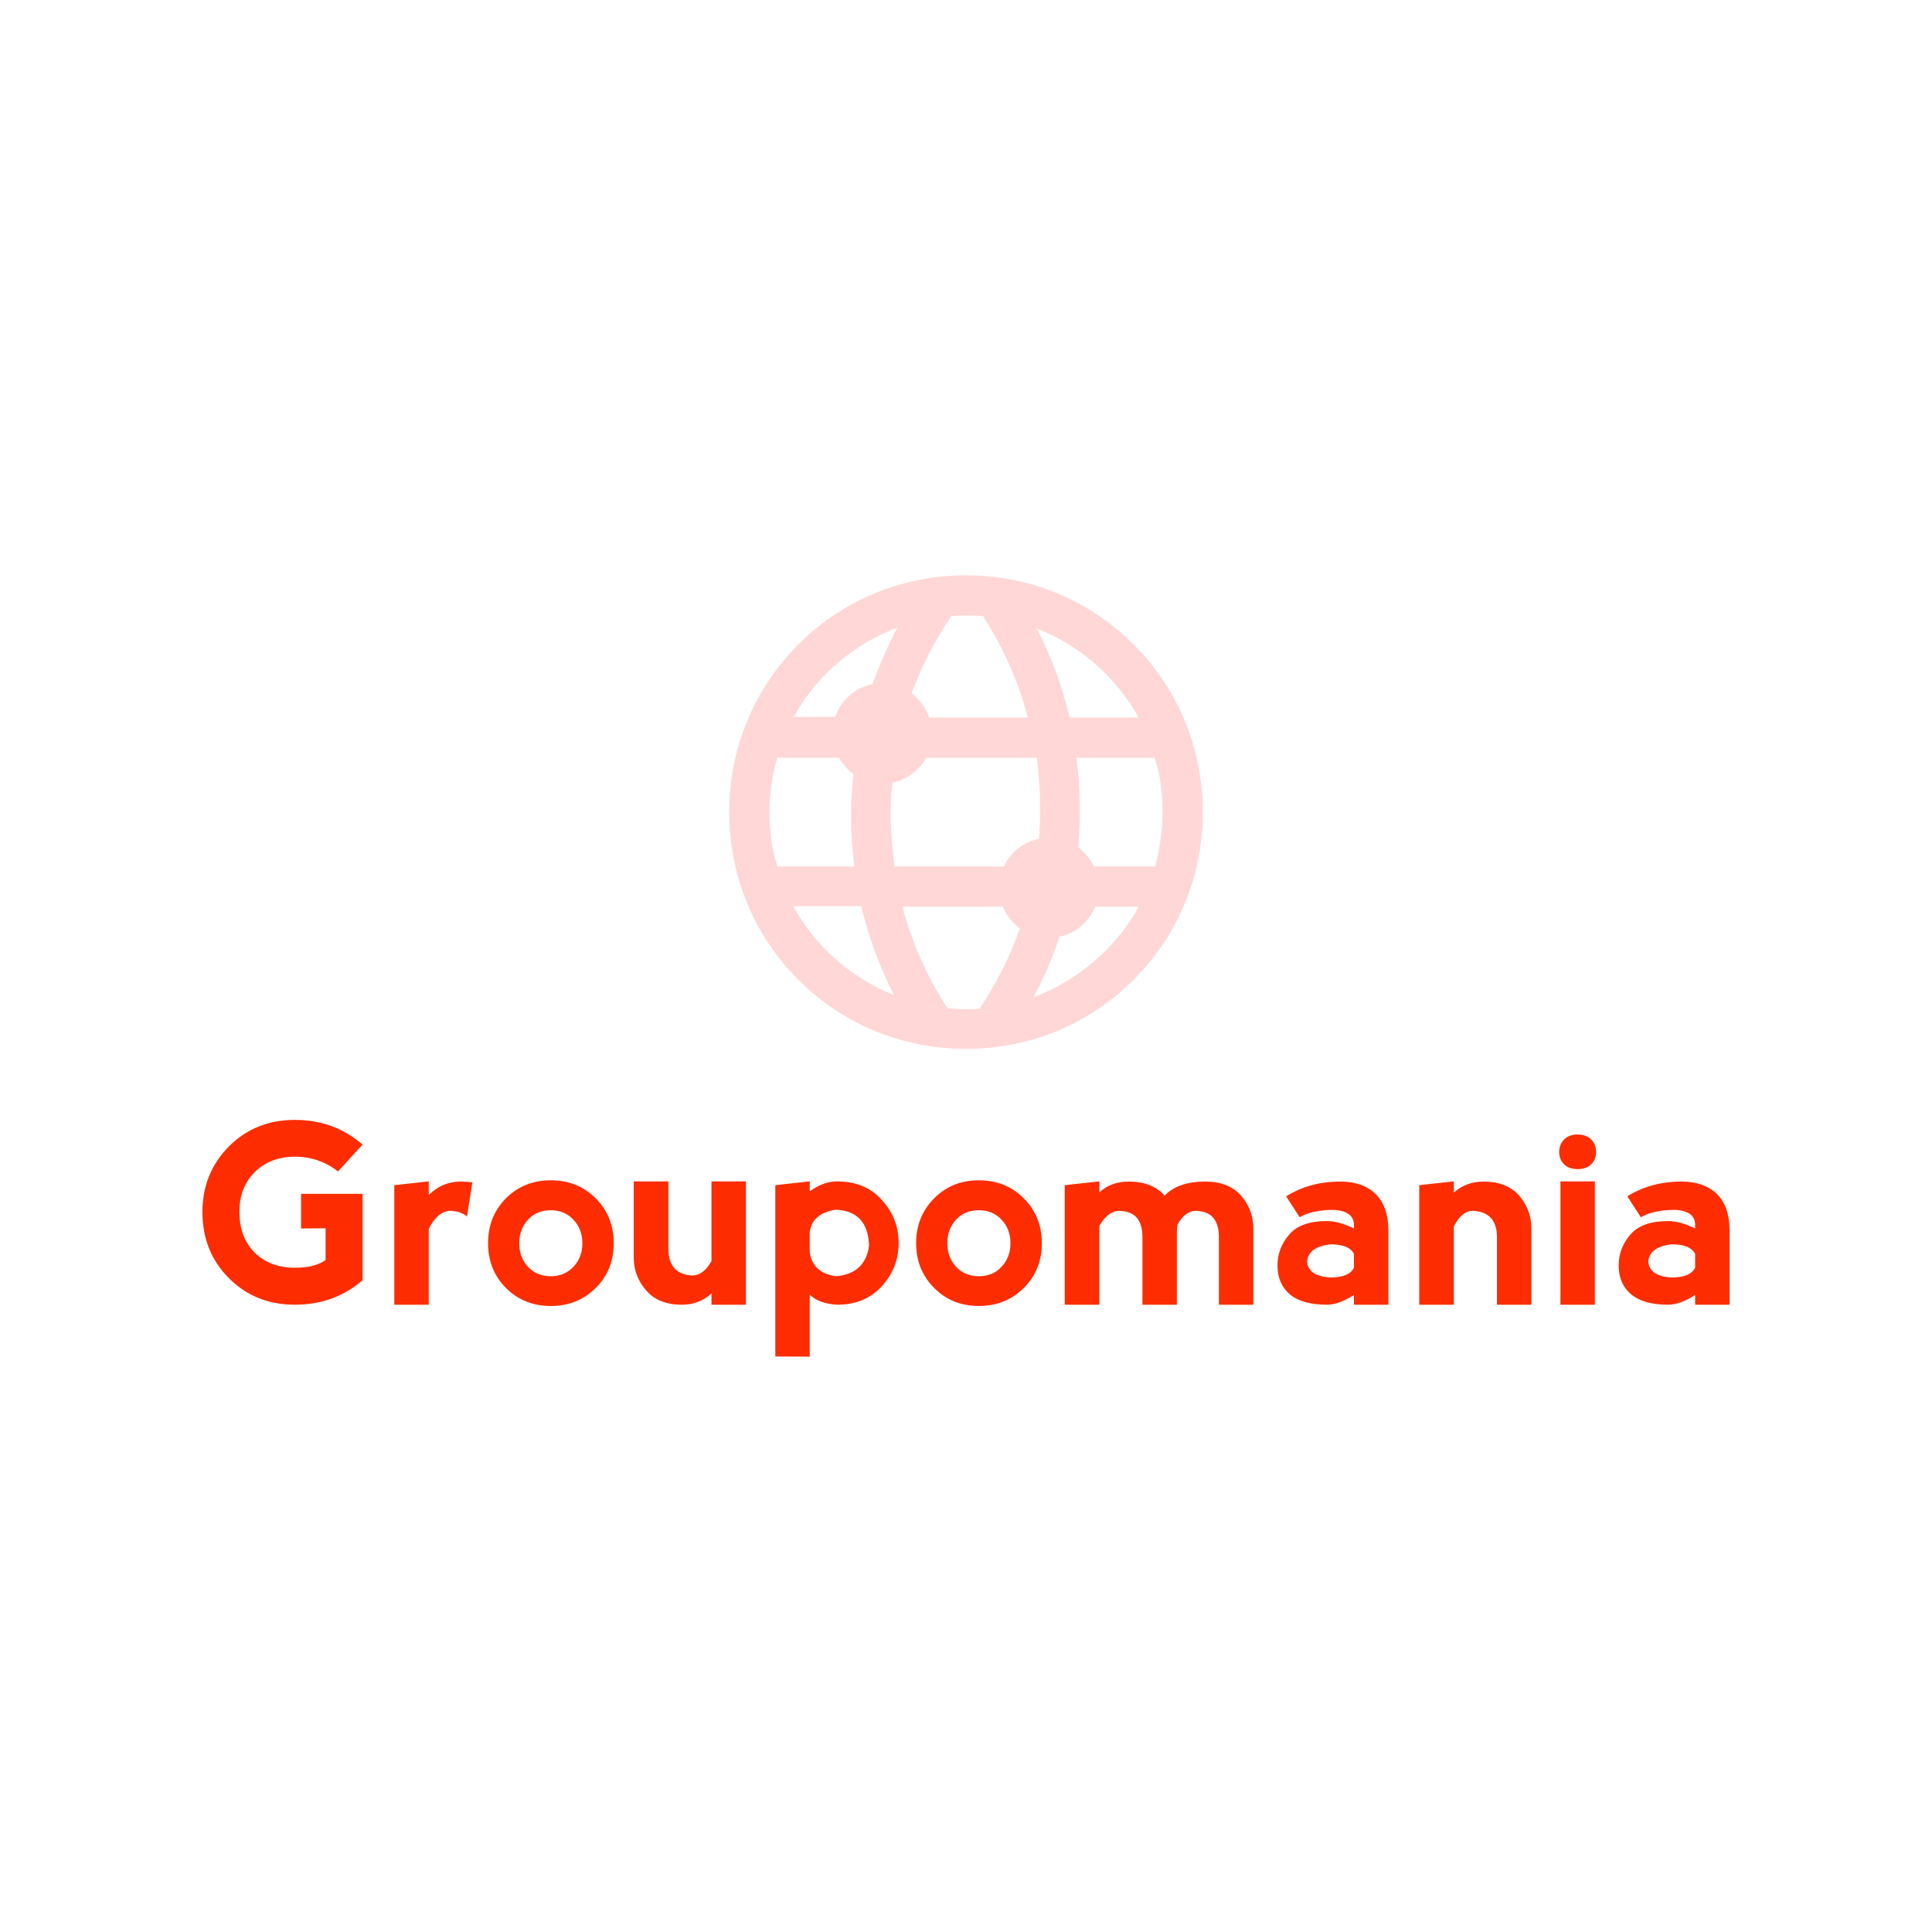
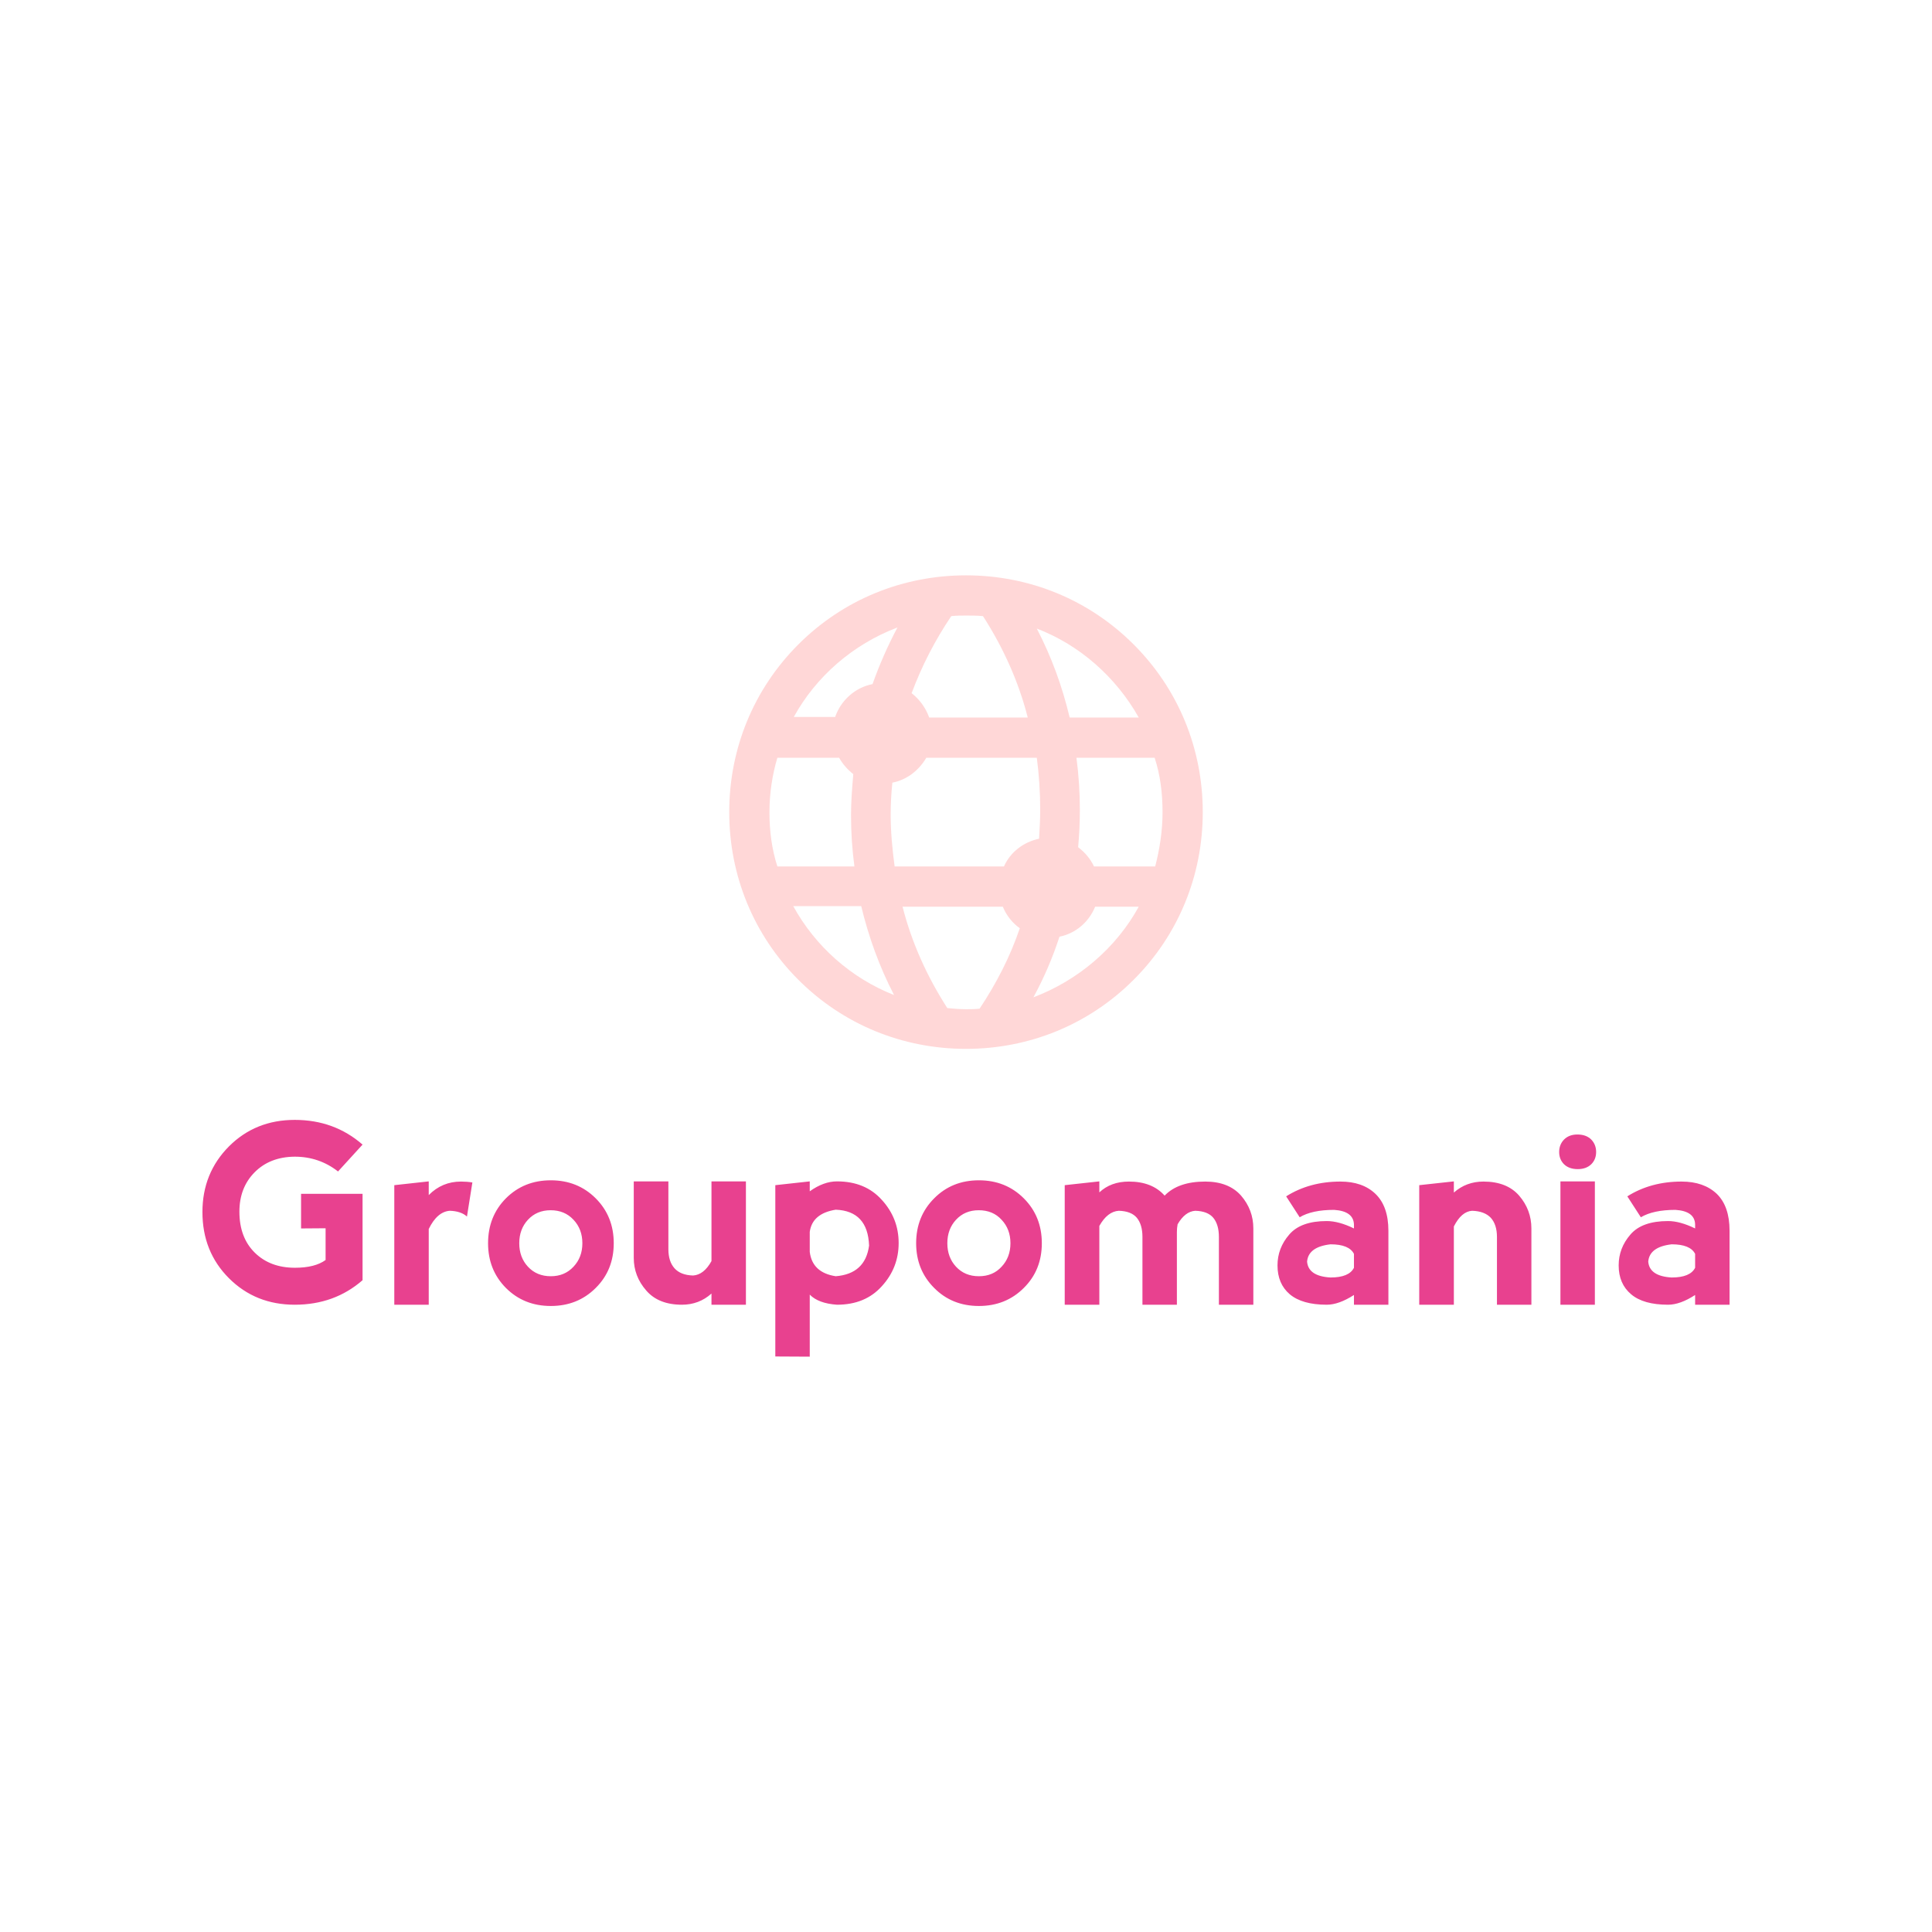
<svg xmlns="http://www.w3.org/2000/svg" data-v-1084b650="" viewBox="0 0 300 300">
  <rect data-v-1084b650="" fill="#FFFFFF" x="0" y="0" width="300px" height="300px" class="logo-background-square" />
-   <g data-v-1084b650="" id="7e319840-739a-a0f1-f316-ea813584ba79" fill="#FD2D01" transform="matrix(2.8,0,0,2.8,30.622,167.1206)">
+   <g data-v-1084b650="" id="7e319840-739a-a0f1-f316-ea813584ba79" fill="#e8418f" transform="matrix(2.8,0,0,2.8,30.622,167.1206)">
    <path d="M5.41 12.67L5.41 12.67Q3.23 12.67 1.76 11.20L1.76 11.20L1.76 11.20Q0.29 9.73 0.29 7.53L0.29 7.53L0.29 7.53Q0.29 5.37 1.76 3.89L1.76 3.89L1.76 3.89Q3.23 2.42 5.41 2.42L5.41 2.42L5.41 2.42Q7.60 2.42 9.17 3.79L9.17 3.79L7.81 5.28L7.81 5.28Q6.76 4.46 5.41 4.46L5.41 4.46L5.41 4.46Q4.03 4.47 3.18 5.33L3.18 5.33L3.18 5.33Q2.34 6.18 2.34 7.51L2.34 7.51L2.34 7.51Q2.34 8.94 3.19 9.78L3.19 9.78L3.19 9.78Q4.04 10.62 5.42 10.62L5.42 10.62L5.42 10.62Q6.53 10.62 7.12 10.19L7.12 10.19L7.12 8.43L5.76 8.44L5.76 6.52L9.17 6.52L9.17 11.31L9.17 11.31Q7.61 12.67 5.41 12.67L5.41 12.67ZM12.84 5.83L12.84 6.59L12.84 6.59Q13.58 5.84 14.63 5.84L14.63 5.84L14.63 5.84Q14.96 5.84 15.26 5.89L15.26 5.89L14.96 7.78L14.96 7.78Q14.63 7.48 14.01 7.46L14.01 7.46L14.01 7.46Q13.31 7.51 12.84 8.47L12.84 8.47L12.84 12.67L10.93 12.67L10.93 6.04L12.84 5.83ZM19.61 12.74L19.61 12.74Q18.12 12.74 17.12 11.74L17.12 11.74L17.12 11.74Q16.13 10.74 16.13 9.26L16.13 9.26L16.13 9.26Q16.13 7.77 17.12 6.77L17.12 6.77L17.12 6.77Q18.12 5.77 19.61 5.77L19.61 5.77L19.61 5.77Q21.10 5.77 22.10 6.77L22.10 6.77L22.10 6.77Q23.10 7.77 23.10 9.26L23.10 9.26L23.10 9.26Q23.10 10.75 22.10 11.74L22.10 11.74L22.10 11.74Q21.10 12.74 19.61 12.74L19.61 12.74ZM19.61 11.09L19.61 11.09L19.61 11.09Q20.38 11.09 20.87 10.56L20.87 10.56L20.87 10.56Q21.36 10.04 21.36 9.26L21.36 9.26L21.36 9.26Q21.36 8.48 20.87 7.96L20.87 7.96L20.87 7.96Q20.38 7.43 19.60 7.43L19.60 7.43L19.60 7.43Q18.83 7.43 18.34 7.96L18.34 7.96L18.34 7.96Q17.86 8.48 17.86 9.26L17.86 9.26L17.86 9.26Q17.86 10.04 18.34 10.56L18.34 10.56L18.34 10.56Q18.83 11.09 19.61 11.09ZM28.52 10.25L28.52 10.25L28.52 5.83L30.43 5.83L30.43 12.67L28.52 12.67L28.52 12.05L28.52 12.05Q27.83 12.67 26.88 12.67L26.88 12.67L26.88 12.67Q25.58 12.67 24.90 11.88L24.90 11.88L24.90 11.88Q24.21 11.09 24.21 10.07L24.21 10.07L24.21 5.83L26.13 5.83L26.13 9.59L26.13 9.59Q26.13 10.27 26.47 10.65L26.47 10.65L26.47 10.65Q26.81 11.03 27.50 11.05L27.50 11.05L27.50 11.05Q28.10 11.01 28.52 10.25ZM33.97 15.55L32.06 15.54L32.06 6.04L33.97 5.83L33.97 6.38L33.97 6.38Q34.74 5.83 35.48 5.83L35.48 5.83L35.48 5.83Q37.05 5.83 37.97 6.86L37.97 6.86L37.97 6.86Q38.90 7.88 38.90 9.25L38.90 9.25L38.90 9.25Q38.90 10.62 37.97 11.64L37.97 11.64L37.97 11.64Q37.05 12.67 35.48 12.67L35.48 12.67L35.48 12.67Q34.45 12.60 33.97 12.11L33.97 12.11L33.97 15.55ZM33.97 8.63L33.97 8.63L33.97 9.74L33.97 9.74Q34.11 10.89 35.41 11.09L35.41 11.09L35.41 11.09Q37.05 10.96 37.26 9.39L37.26 9.39L37.26 9.39Q37.19 7.47 35.41 7.40L35.41 7.40L35.41 7.40Q34.11 7.61 33.97 8.63ZM43.35 12.74L43.35 12.74Q41.86 12.74 40.87 11.74L40.87 11.74L40.87 11.74Q39.87 10.74 39.87 9.26L39.87 9.26L39.87 9.26Q39.87 7.77 40.87 6.77L40.87 6.77L40.87 6.77Q41.86 5.77 43.35 5.77L43.35 5.77L43.35 5.77Q44.84 5.77 45.84 6.77L45.84 6.77L45.84 6.77Q46.84 7.77 46.84 9.26L46.84 9.26L46.84 9.26Q46.84 10.75 45.84 11.74L45.84 11.74L45.84 11.74Q44.84 12.74 43.35 12.74L43.35 12.74ZM43.35 11.09L43.35 11.09L43.35 11.09Q44.13 11.09 44.61 10.56L44.61 10.56L44.61 10.56Q45.10 10.04 45.10 9.26L45.10 9.26L45.10 9.26Q45.10 8.48 44.61 7.96L44.61 7.96L44.61 7.96Q44.13 7.43 43.34 7.43L43.34 7.43L43.34 7.43Q42.57 7.43 42.08 7.96L42.08 7.96L42.08 7.96Q41.60 8.48 41.60 9.26L41.60 9.26L41.60 9.26Q41.60 10.04 42.08 10.56L42.08 10.56L42.08 10.56Q42.57 11.09 43.35 11.09ZM50.03 8.30L50.03 8.30L50.03 12.67L48.11 12.67L48.11 6.04L50.03 5.83L50.03 6.44L50.03 6.44Q50.67 5.84 51.67 5.84L51.67 5.84L51.67 5.84Q52.96 5.84 53.65 6.62L53.65 6.62L53.65 6.62Q54.40 5.84 55.90 5.84L55.90 5.84L55.90 5.84Q57.20 5.84 57.89 6.62L57.89 6.62L57.89 6.62Q58.57 7.41 58.57 8.44L58.57 8.44L58.57 12.67L56.66 12.67L56.66 8.91L56.66 8.91Q56.66 8.23 56.35 7.85L56.35 7.85L56.35 7.85Q56.04 7.48 55.35 7.46L55.35 7.46L55.35 7.46Q54.78 7.50 54.37 8.21L54.37 8.21L54.37 8.21Q54.33 8.42 54.33 8.64L54.33 8.64L54.33 12.67L52.42 12.67L52.42 8.91L52.42 8.91Q52.42 8.23 52.11 7.85L52.11 7.85L52.11 7.85Q51.80 7.48 51.11 7.46L51.11 7.46L51.11 7.46Q50.48 7.50 50.03 8.30ZM61.14 7.82L60.39 6.66L60.39 6.66Q61.69 5.84 63.40 5.84L63.40 5.84L63.40 5.84Q64.63 5.84 65.34 6.52L65.34 6.52L65.34 6.52Q66.06 7.21 66.06 8.57L66.06 8.57L66.06 12.67L64.15 12.67L64.15 12.13L64.15 12.13Q63.31 12.67 62.64 12.67L62.64 12.67L62.64 12.67Q61.28 12.67 60.59 12.09L60.59 12.09L60.59 12.09Q59.91 11.51 59.91 10.49L59.91 10.49L59.91 10.49Q59.91 9.53 60.56 8.78L60.56 8.78L60.56 8.78Q61.20 8.03 62.64 8.03L62.64 8.03L62.64 8.03Q63.31 8.03 64.15 8.44L64.15 8.44L64.15 8.23L64.15 8.23Q64.13 7.48 63.05 7.41L63.05 7.41L63.05 7.41Q61.82 7.41 61.14 7.82L61.14 7.82ZM64.15 10.62L64.15 10.62L64.15 9.85L64.15 9.85Q63.88 9.32 62.85 9.32L62.85 9.32L62.85 9.32Q61.62 9.46 61.55 10.28L61.55 10.28L61.55 10.28Q61.62 11.09 62.85 11.16L62.85 11.16L62.85 11.16Q63.88 11.16 64.15 10.62ZM69.69 8.33L69.69 8.33L69.69 12.67L67.77 12.67L67.77 6.04L69.69 5.83L69.69 6.45L69.69 6.45Q70.38 5.84 71.33 5.84L71.33 5.84L71.33 5.84Q72.63 5.84 73.31 6.62L73.31 6.62L73.31 6.62Q73.99 7.41 73.99 8.44L73.99 8.44L73.99 12.67L72.08 12.67L72.08 8.91L72.08 8.91Q72.08 8.23 71.74 7.85L71.74 7.85L71.74 7.85Q71.39 7.48 70.70 7.46L70.70 7.46L70.70 7.46Q70.11 7.50 69.69 8.33ZM77.51 12.67L75.60 12.67L75.60 5.83L77.51 5.83L77.51 12.67ZM75.53 4.20L75.53 4.20L75.53 4.20Q75.53 4.61 75.80 4.88L75.80 4.88L75.80 4.88Q76.08 5.15 76.56 5.15L76.56 5.15L76.56 5.15Q77.03 5.15 77.31 4.88L77.31 4.88L77.31 4.88Q77.58 4.61 77.58 4.20L77.58 4.20L77.58 4.20Q77.58 3.79 77.31 3.51L77.31 3.51L77.31 3.51Q77.03 3.23 76.54 3.23L76.54 3.23L76.54 3.23Q76.08 3.23 75.80 3.51L75.80 3.51L75.80 3.51Q75.53 3.79 75.53 4.20ZM80.06 7.82L79.31 6.66L79.31 6.66Q80.61 5.84 82.32 5.84L82.32 5.84L82.32 5.84Q83.55 5.84 84.27 6.52L84.27 6.52L84.27 6.52Q84.98 7.21 84.98 8.57L84.98 8.57L84.98 12.67L83.07 12.67L83.07 12.13L83.07 12.13Q82.24 12.67 81.57 12.67L81.57 12.67L81.57 12.67Q80.20 12.67 79.52 12.09L79.52 12.09L79.52 12.09Q78.83 11.51 78.83 10.49L78.83 10.49L78.83 10.49Q78.83 9.53 79.48 8.78L79.48 8.78L79.48 8.78Q80.12 8.03 81.57 8.03L81.57 8.03L81.57 8.03Q82.23 8.03 83.07 8.44L83.07 8.44L83.07 8.23L83.07 8.23Q83.06 7.48 81.98 7.41L81.98 7.41L81.98 7.41Q80.75 7.41 80.06 7.82L80.06 7.82ZM83.07 10.62L83.07 10.62L83.07 9.85L83.07 9.85Q82.80 9.32 81.77 9.32L81.77 9.32L81.77 9.32Q80.54 9.46 80.47 10.28L80.47 10.28L80.47 10.28Q80.54 11.09 81.77 11.16L81.77 11.16L81.77 11.16Q82.80 11.16 83.07 10.62Z" />
  </g>
  <g data-v-1084b650="" id="4cb061db-73fa-16fe-1d0a-15980590225e" stroke="none" fill="#FFD7D7" transform="matrix(0.2931738,0,0,0.2931738,106.0239,82.12729)">
    <svg viewBox="-205 207 100 100">
      <switch>
        <g>
          <path d="M-155 298.8c11.2 0 21.7-4.3 29.6-12.2 7.9-7.9 12.2-18.4 12.2-29.6 0-11.2-4.3-21.7-12.2-29.6-7.9-7.9-18.4-12.2-29.6-12.2s-21.7 4.3-29.6 12.2c-7.9 7.9-12.2 18.4-12.2 29.6 0 11.2 4.3 21.7 12.2 29.6 7.9 7.9 18.4 12.2 29.6 12.2zm2.4-7.1c-.8.1-1.6.1-2.4.1-1.1 0-2.2-.1-3.3-.2-3.6-5.6-6.3-11.6-7.9-17.9h17.7c.6 1.5 1.7 2.9 3 3.8-1.7 5-4.1 9.7-7.1 14.2zm9.5-2c1.9-3.5 3.4-7 4.6-10.7 2.9-.6 5.2-2.6 6.3-5.3h7.7c-4 7.3-10.7 13-18.6 16zm22.8-32.7c0 3.3-.5 6.5-1.3 9.6h-10.8c-.6-1.3-1.6-2.5-2.8-3.4.2-2.2.3-4.4.3-6.6 0-3.1-.2-6.2-.6-9.2h13.8c1 3 1.4 6.3 1.4 9.6zm-4.2-16.7h-12.2c-1.3-5.5-3.2-10.7-5.8-15.7 7.6 2.9 14 8.6 18 15.7zm-17.4 16.3c0 1.7-.1 3.4-.2 5.1-2.8.6-5.1 2.4-6.2 4.9h-19.3c-.4-3-.7-6.1-.7-9.1 0-1.9.1-3.8.3-5.7 2.6-.5 4.7-2.2 6-4.4h19.5c.4 3 .6 6.1.6 9.2zm-15.7-34.2c.9-.1 1.8-.1 2.6-.1 1 0 2 0 3 .1 3.6 5.6 6.3 11.6 7.9 17.9h-17.4c-.6-1.7-1.7-3.2-3.1-4.3 1.8-4.8 4.1-9.3 7-13.6zm-9.5 2c-1.7 3.2-3.2 6.6-4.4 10-3.1.6-5.6 2.9-6.6 5.8h-7.3c3.9-7.1 10.4-12.8 18.3-15.8zm-22.6 32.6c0-3.3.5-6.6 1.4-9.6h10.9c.6 1.1 1.5 2.1 2.5 2.9-.2 2.4-.4 4.8-.4 7.2 0 3.1.2 6.1.6 9.1h-13.6c-1-3.1-1.4-6.3-1.4-9.6zm16.2 16.6c1.3 5.4 3.2 10.7 5.8 15.7-7.6-3-13.9-8.6-17.8-15.7h12z" />
        </g>
      </switch>
    </svg>
  </g>
</svg>
